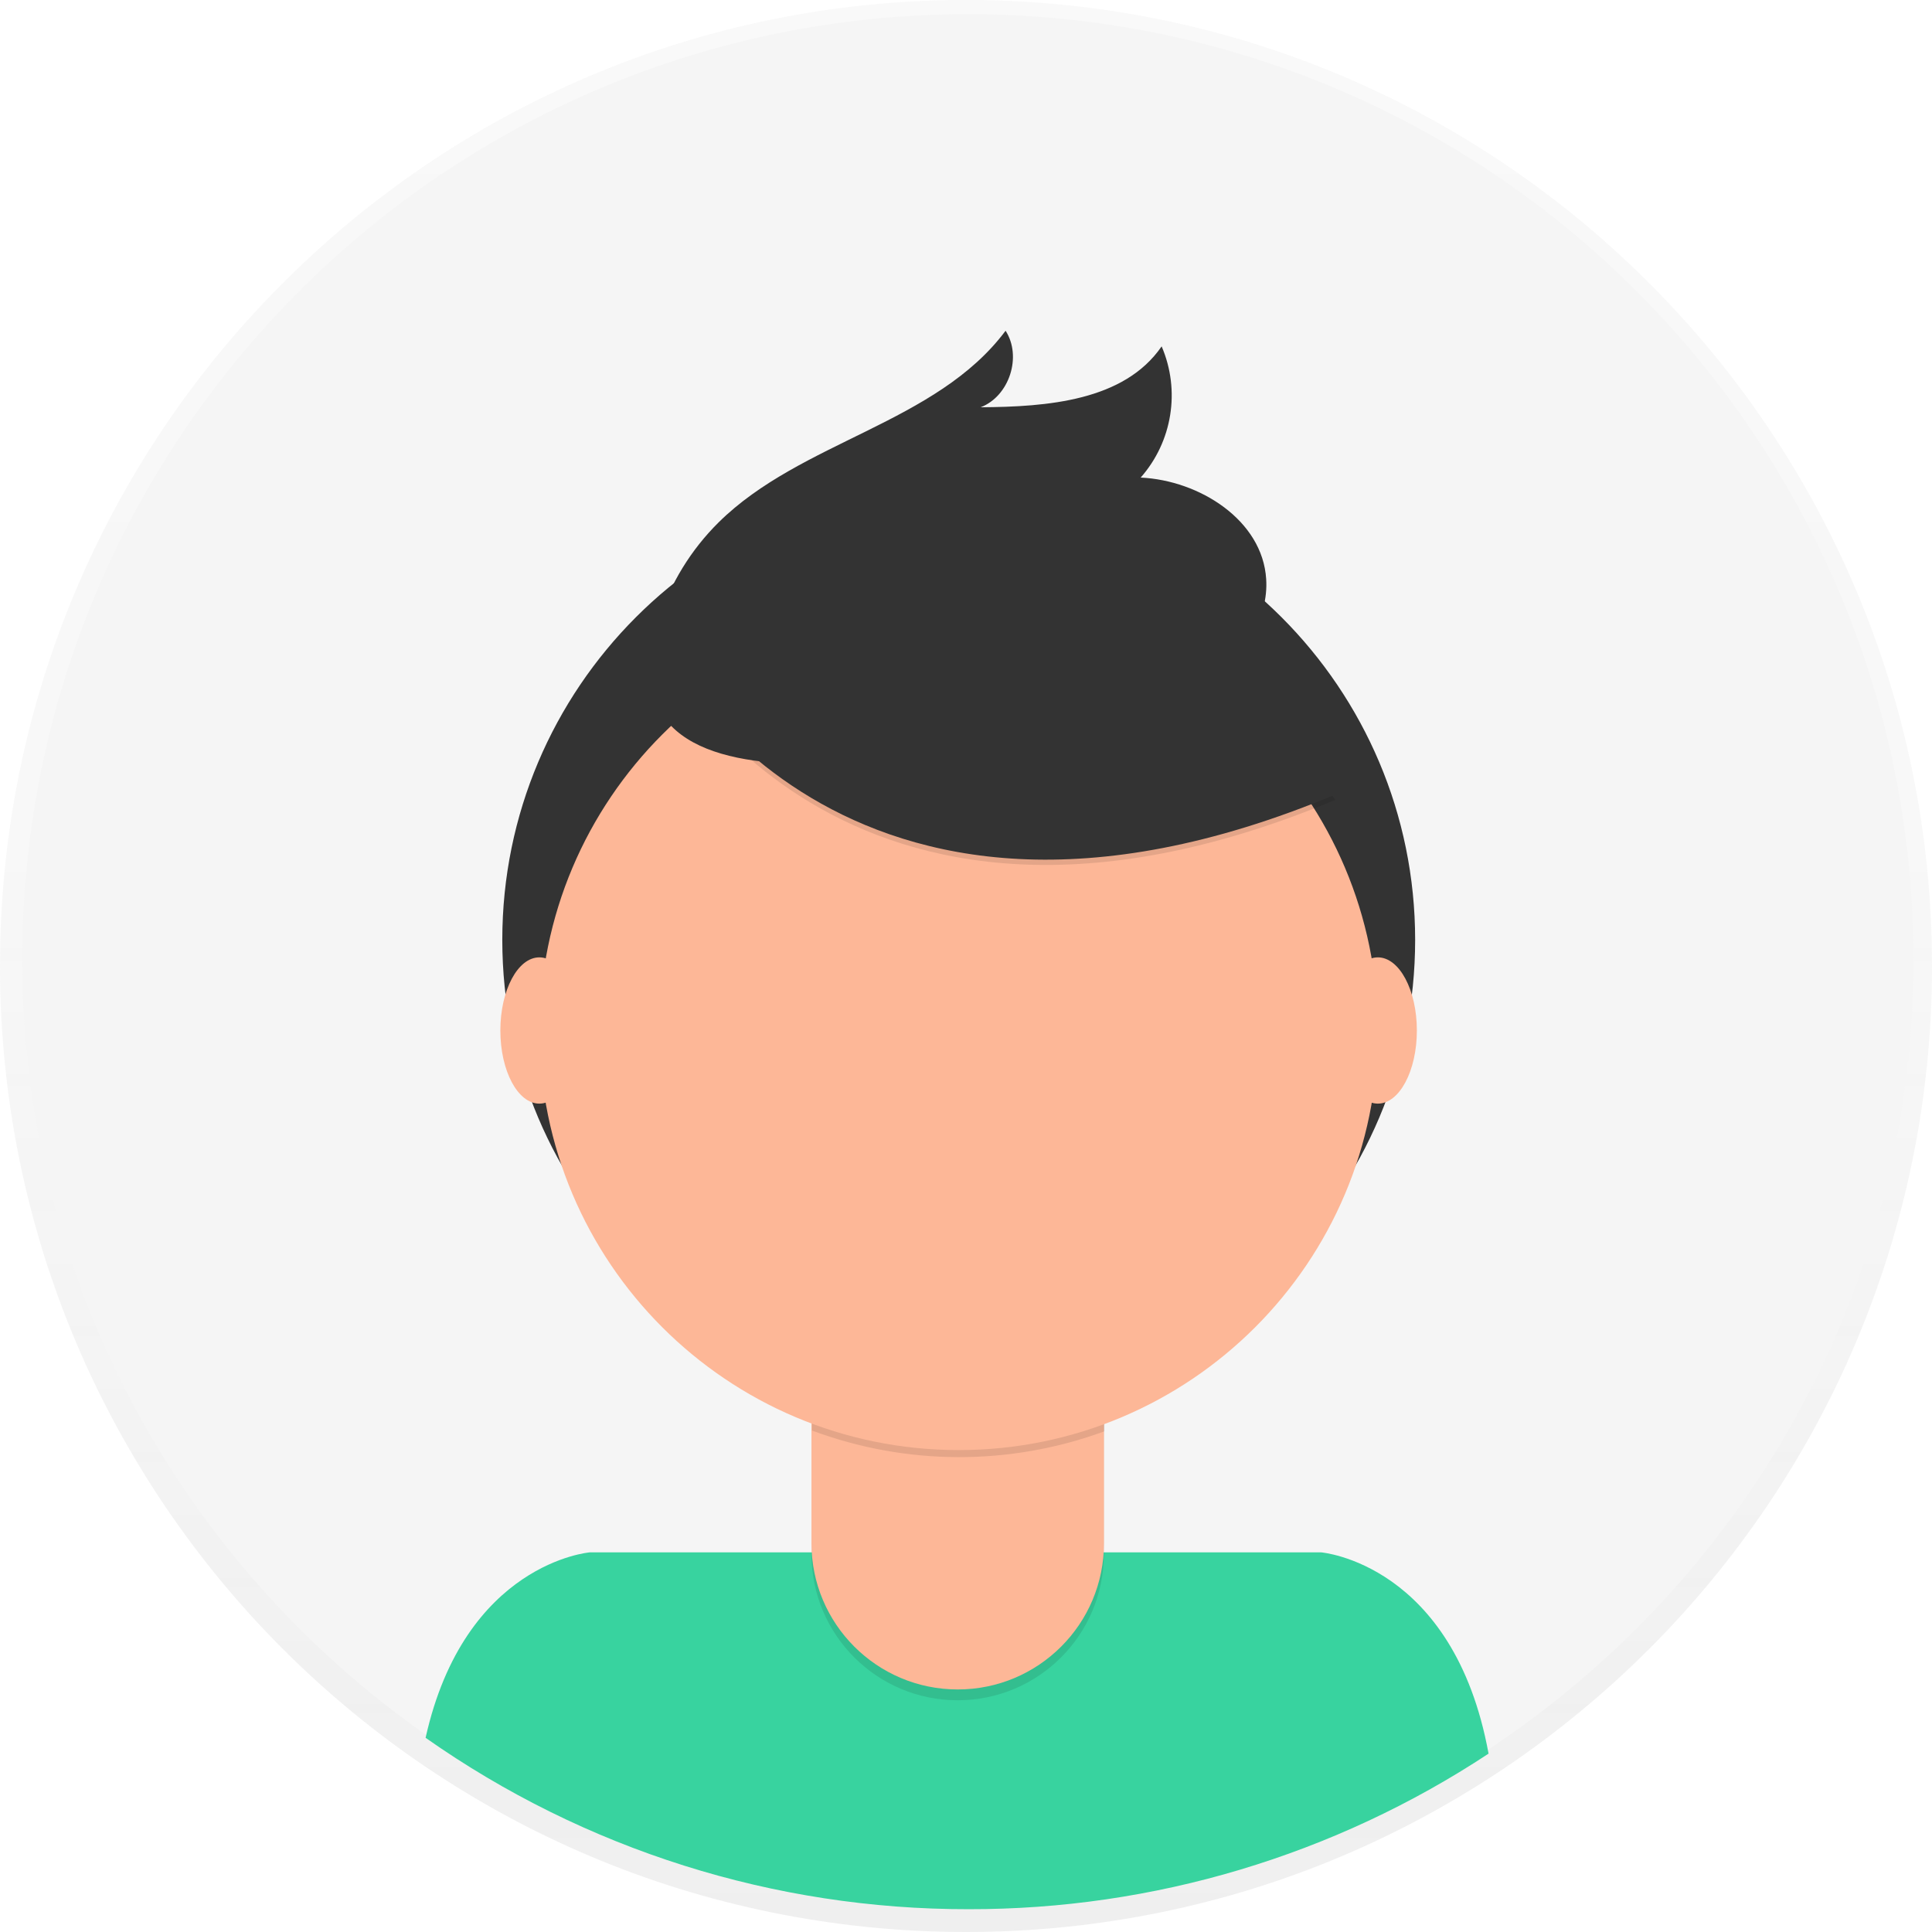
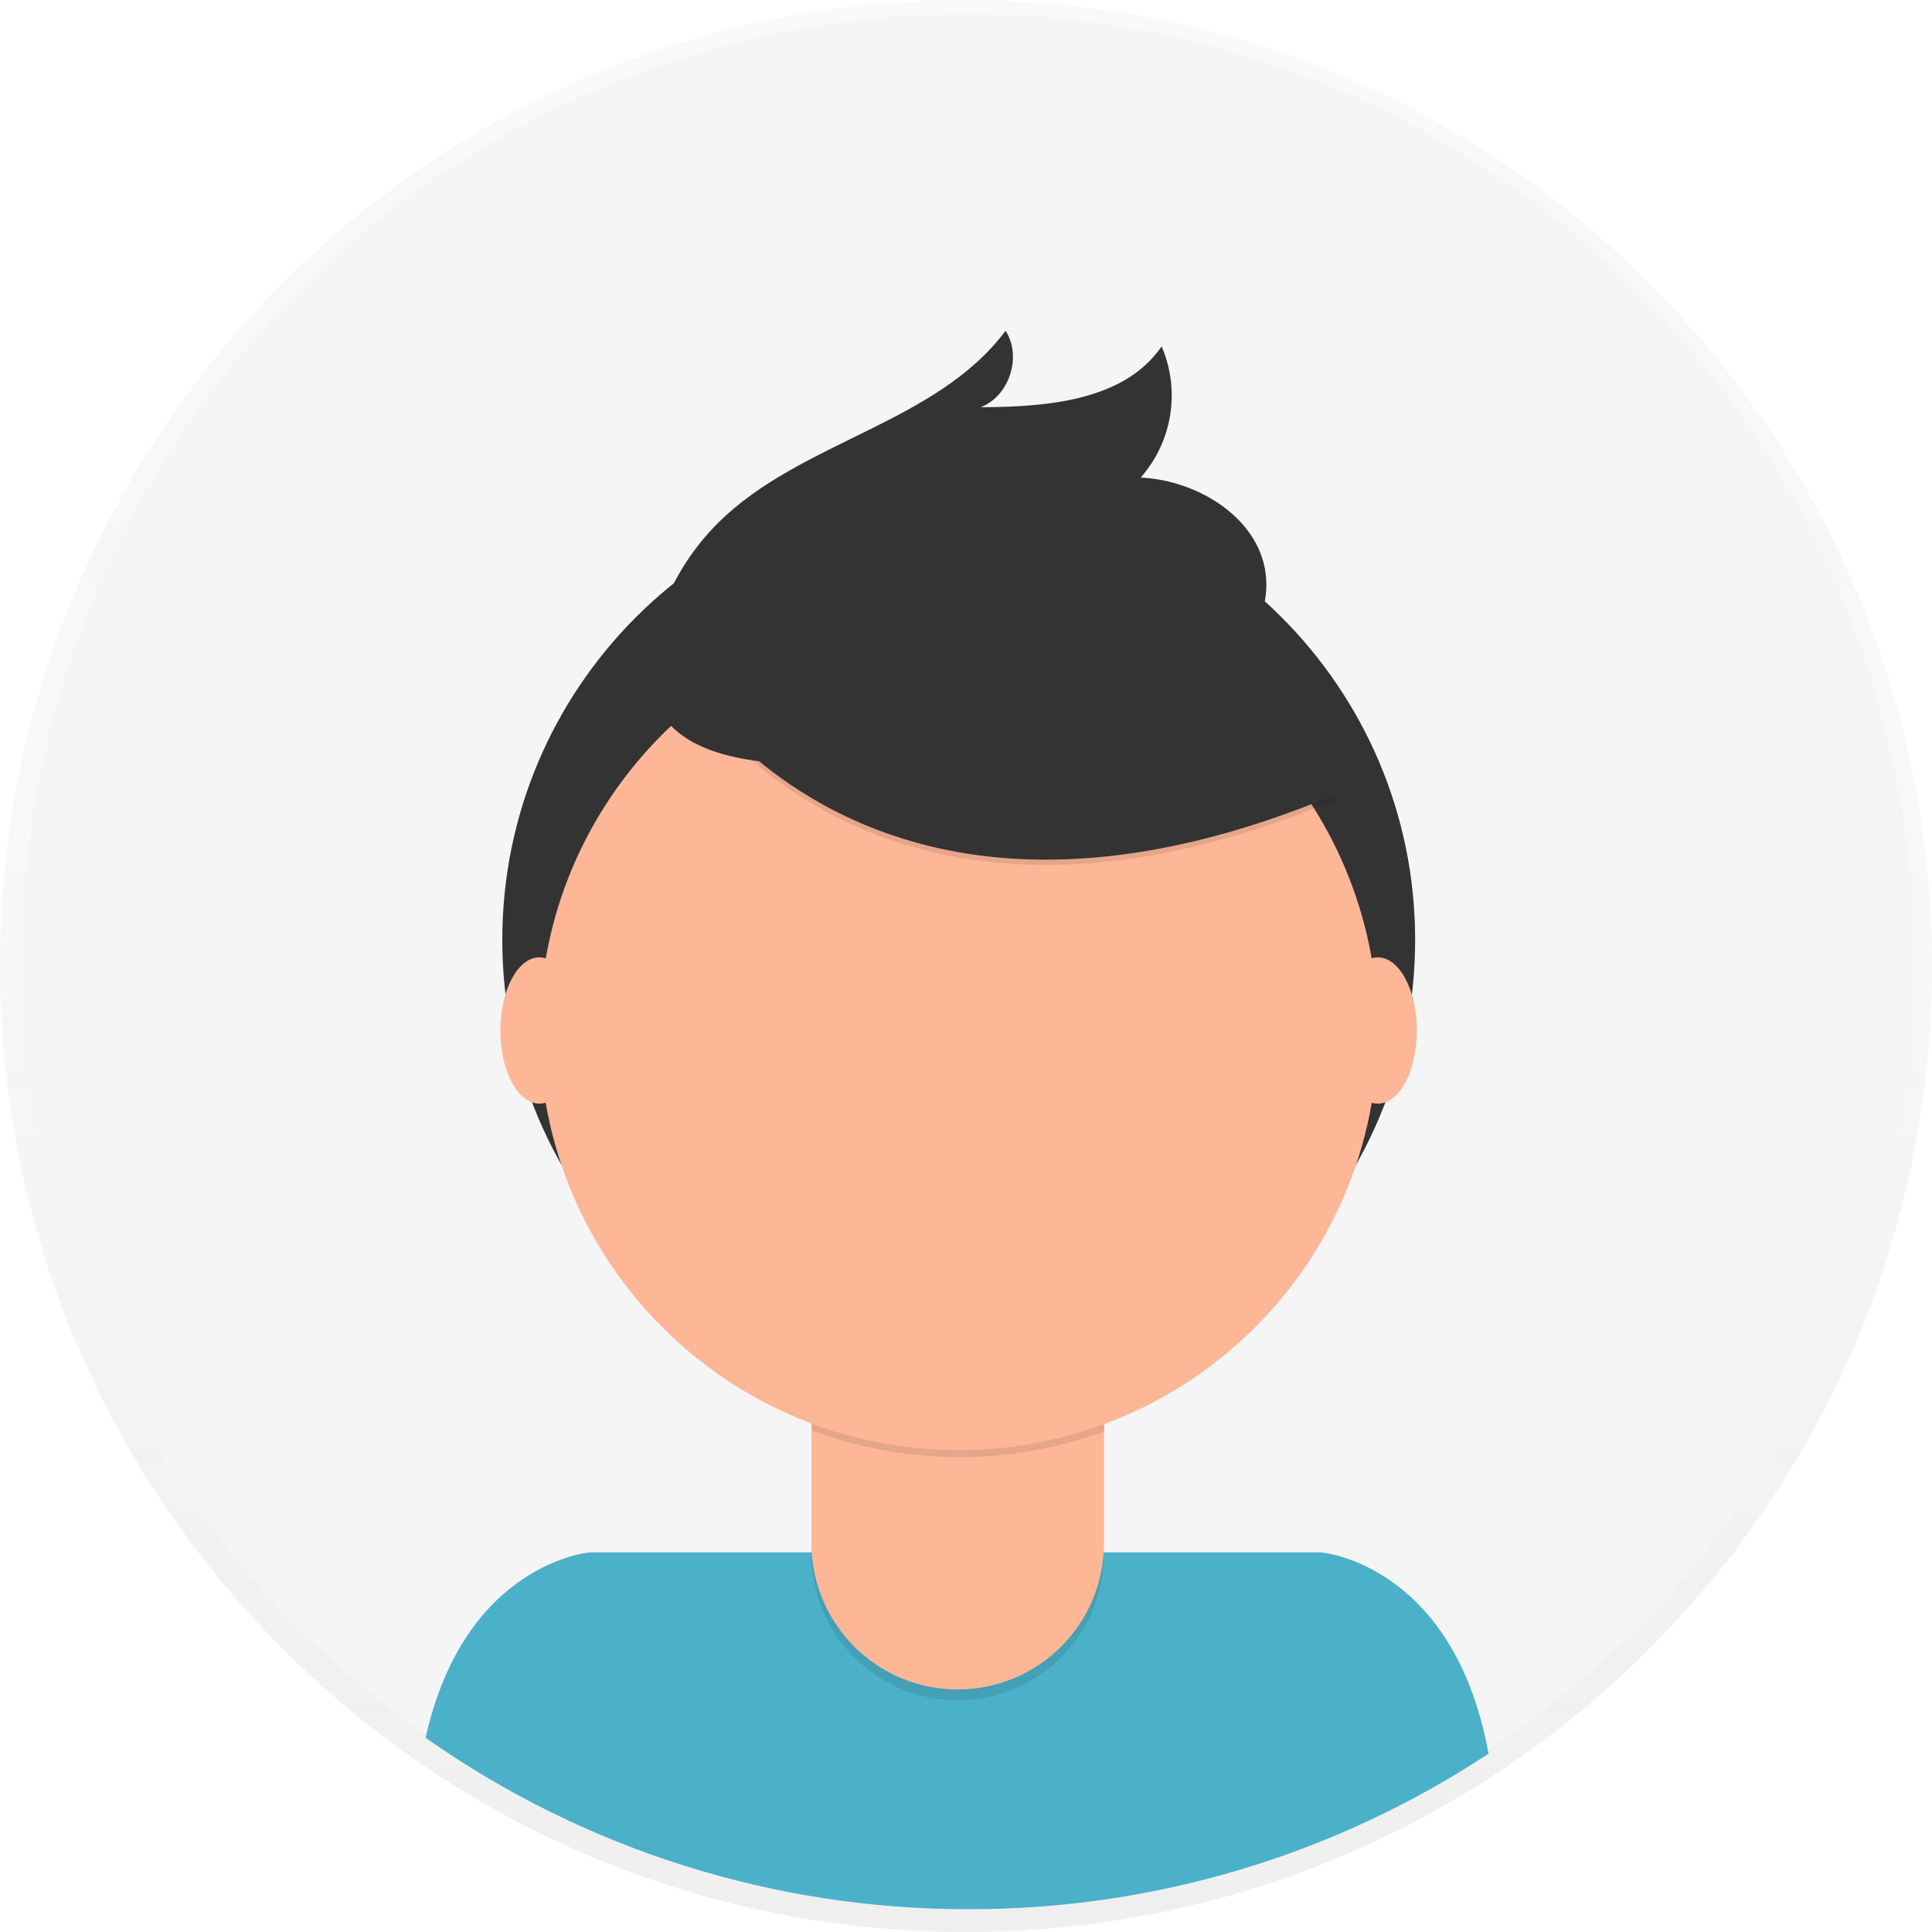
<svg xmlns="http://www.w3.org/2000/svg" id="457bf273-24a3-4fd8-a857-e9b918267d6a" data-name="Layer 1" width="698" height="698" viewBox="0 0 698 698">
  <defs>
    <linearGradient id="b247946c-c62f-4d08-994a-4c3d64e1e98f" x1="349" y1="698" x2="349" gradientUnits="userSpaceOnUse">
      <stop offset="0" stop-color="gray" stop-opacity="0.25" />
      <stop offset="0.54" stop-color="gray" stop-opacity="0.12" />
      <stop offset="1" stop-color="gray" stop-opacity="0.1" />
    </linearGradient>
  </defs>
  <g opacity="0.5">
    <circle cx="349" cy="349" r="349" fill="url(#b247946c-c62f-4d08-994a-4c3d64e1e98f)" />
  </g>
  <circle cx="349.68" cy="346.77" r="341.64" fill="#f5f5f5" />
-   <path d="M601,790.76a340,340,0,0,0,187.79-56.2c-12.59-68.8-60.5-72.72-60.5-72.72H464.09s-45.21,3.71-59.33,67A340.07,340.07,0,0,0,601,790.76Z" transform="translate(-251 -101)" fill="#38d39f" />
+   <path d="M601,790.76a340,340,0,0,0,187.79-56.2c-12.59-68.8-60.5-72.72-60.5-72.72H464.09s-45.21,3.71-59.33,67A340.07,340.07,0,0,0,601,790.76Z" transform="translate(-251 -101)" fill="#4bb1c9" />
  <circle cx="346.37" cy="339.57" r="164.9" fill="#333" />
  <path d="M293.15,476.92H398.81a0,0,0,0,1,0,0v84.53A52.83,52.83,0,0,1,346,614.28h0a52.83,52.83,0,0,1-52.83-52.83V476.92a0,0,0,0,1,0,0Z" opacity="0.1" />
  <path d="M296.5,473h99a3.35,3.35,0,0,1,3.35,3.35v81.18A52.83,52.83,0,0,1,346,610.37h0a52.83,52.83,0,0,1-52.83-52.83V476.35A3.35,3.35,0,0,1,296.5,473Z" fill="#fdb797" />
  <path d="M544.34,617.82a152.07,152.07,0,0,0,105.66.29v-13H544.34Z" transform="translate(-251 -101)" opacity="0.1" />
  <circle cx="346.37" cy="372.44" r="151.45" fill="#fdb797" />
  <path d="M489.49,335.68S553.32,465.24,733.37,390l-41.92-65.73-74.31-26.67Z" transform="translate(-251 -101)" opacity="0.1" />
  <path d="M489.49,333.78s63.83,129.56,243.88,54.3l-41.92-65.73-74.31-26.67Z" transform="translate(-251 -101)" fill="#333" />
  <path d="M488.93,325a87.49,87.49,0,0,1,21.69-35.27c29.79-29.45,78.63-35.66,103.68-69.24,6,9.32,1.36,23.65-9,27.65,24-.16,51.81-2.26,65.38-22a44.89,44.89,0,0,1-7.57,47.4c21.27,1,44,15.4,45.34,36.65.92,14.16-8,27.56-19.59,35.68s-25.71,11.85-39.56,14.9C608.86,369.7,462.54,407.07,488.93,325Z" transform="translate(-251 -101)" fill="#333" />
  <ellipse cx="194.86" cy="372.3" rx="14.09" ry="26.42" fill="#fdb797" />
  <ellipse cx="497.8" cy="372.3" rx="14.09" ry="26.42" fill="#fdb797" />
</svg>
